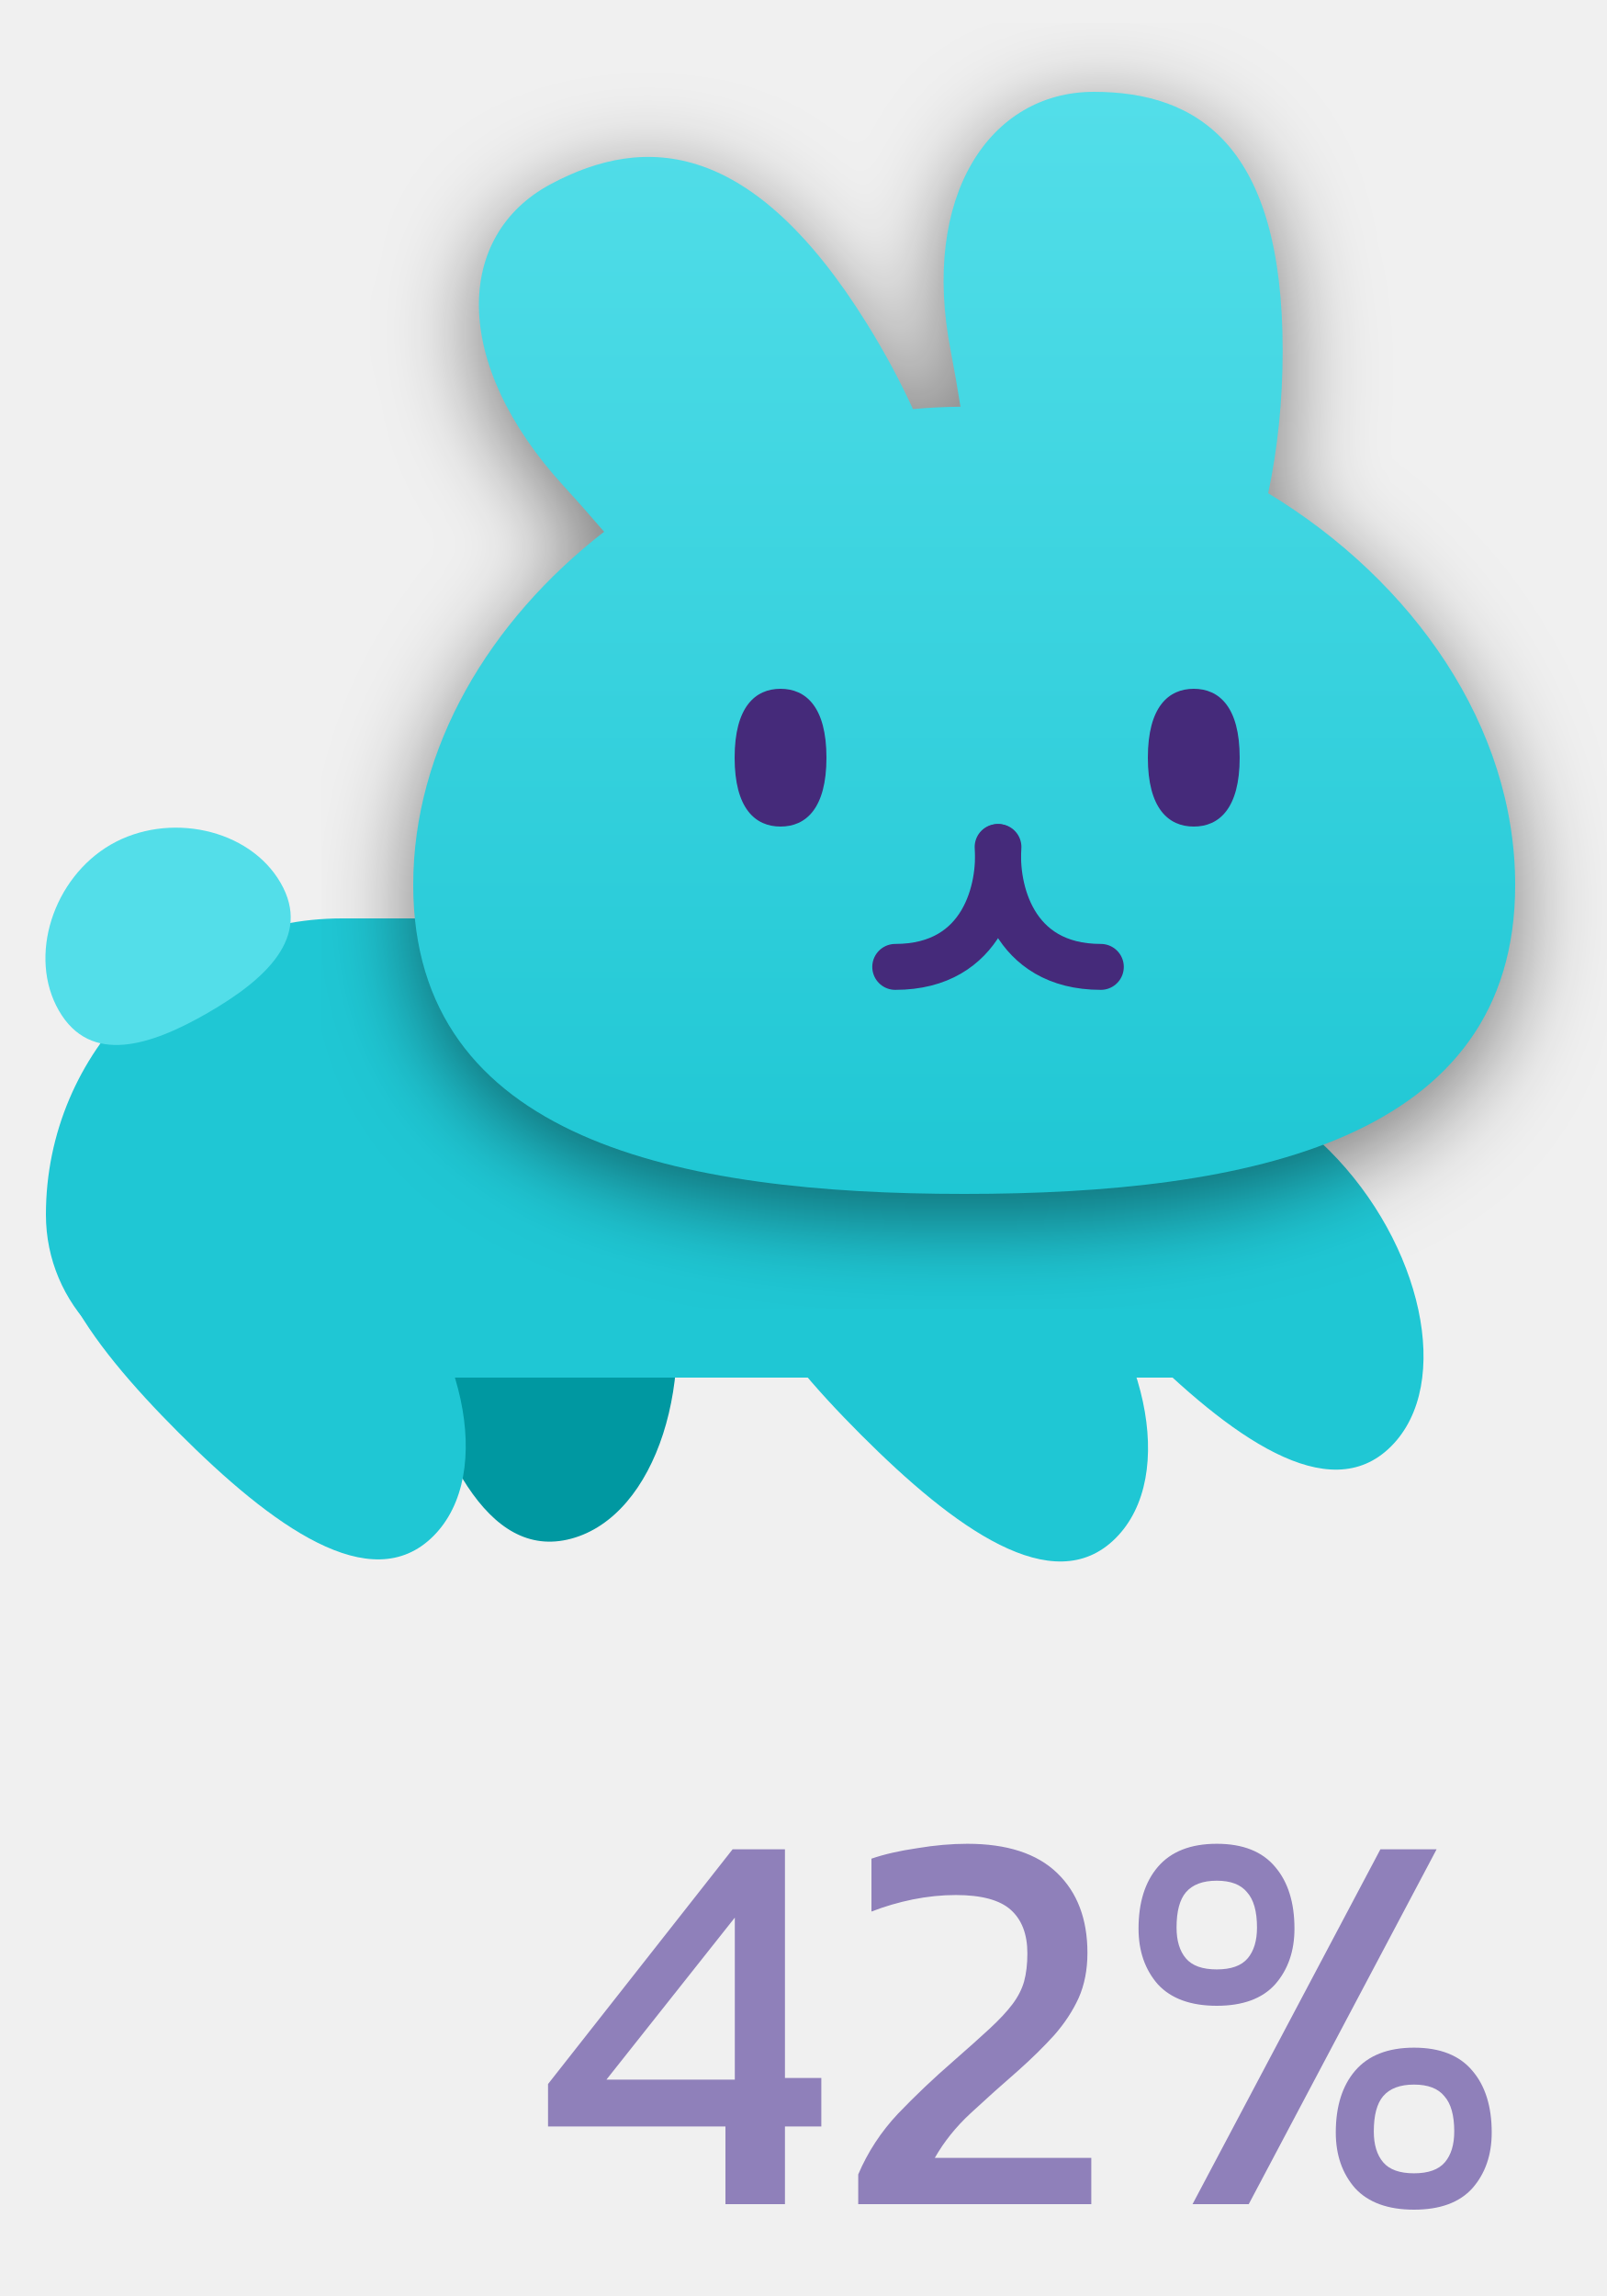
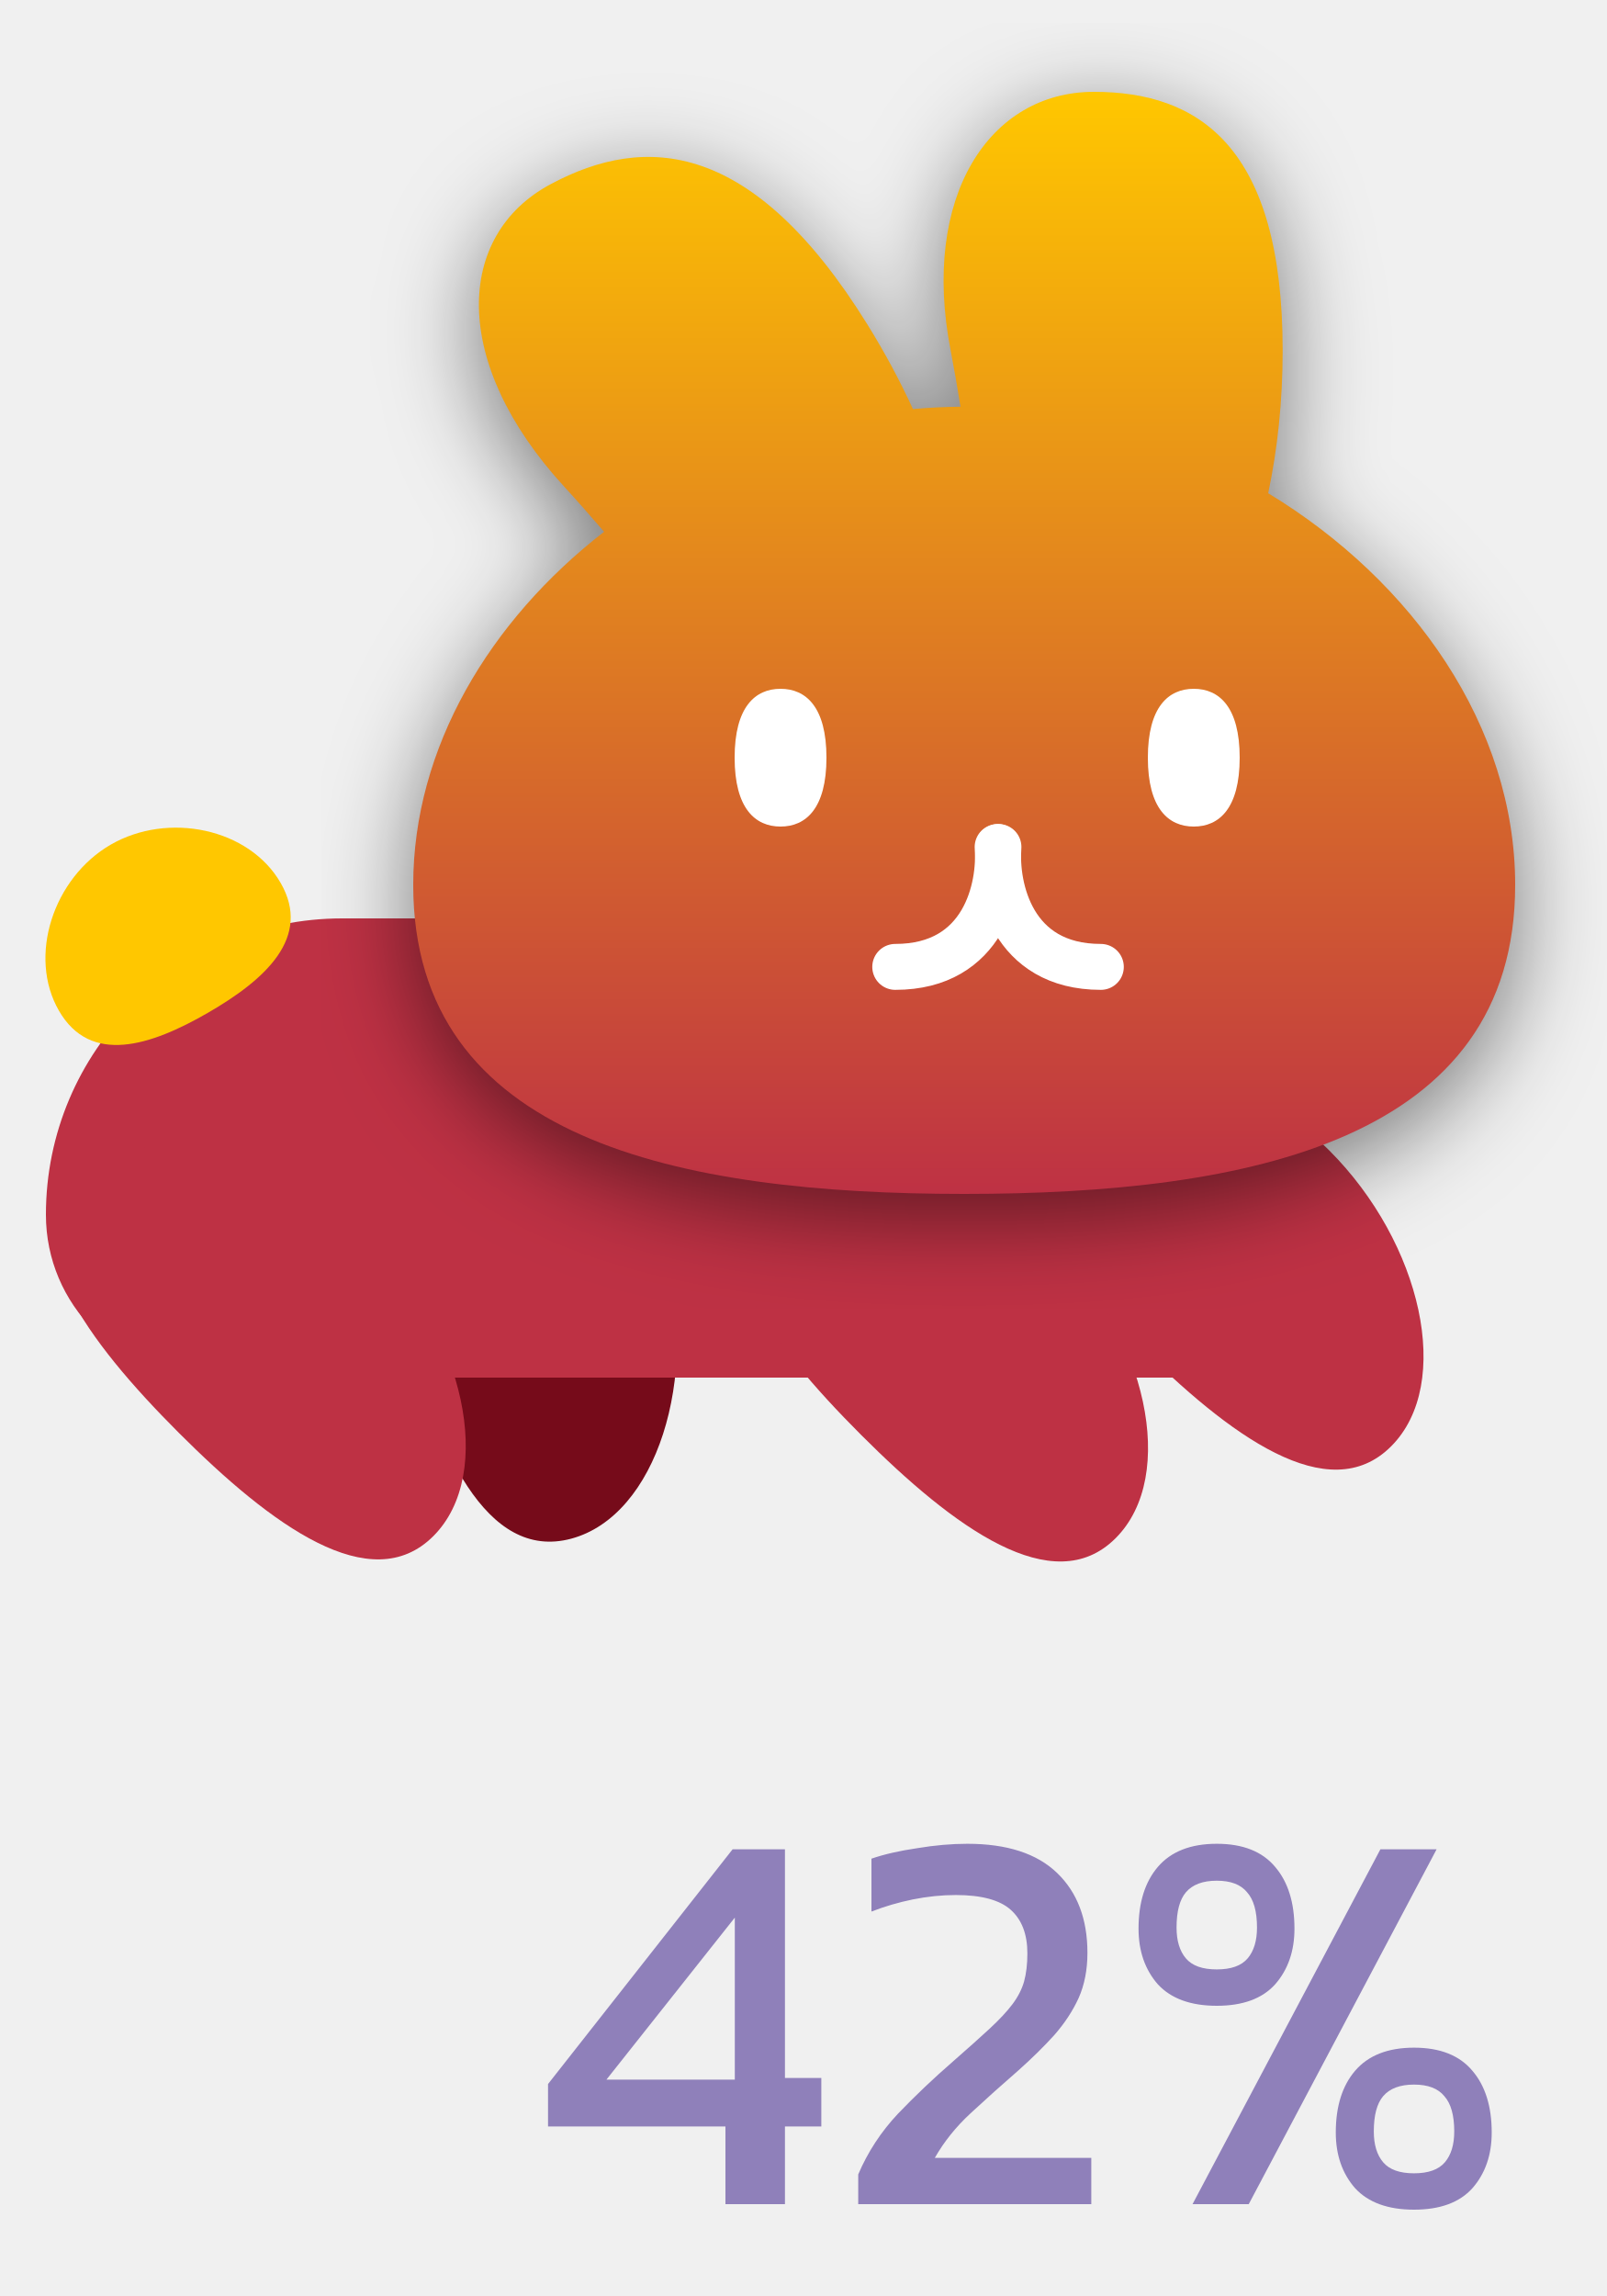
<svg xmlns="http://www.w3.org/2000/svg" width="35" height="50" viewBox="0 0 35 50" fill="none">
-   <path d="M9.588 22.865C7.729 23.363 8.025 26.033 8.764 28.79C9.502 31.546 10.581 34.006 12.44 33.508C14.299 33.01 15.233 30.01 14.495 27.254C13.756 24.498 11.447 22.367 9.588 22.865Z" fill="#0098A1" />
-   <path d="M1 26.452C1 22.889 3.888 20 7.452 20H13V30H4.548C2.589 30 1 28.411 1 26.452Z" fill="#1FC7D4" />
-   <path d="M6.111 19.225C6.797 20.412 5.778 21.334 4.528 22.056C3.278 22.778 1.97 23.199 1.284 22.011C0.599 20.824 1.163 19.115 2.413 18.393C3.663 17.672 5.425 18.037 6.111 19.225Z" fill="#53DEE9" />
-   <path d="M1.647 25.66C0.286 27.021 1.878 29.185 3.895 31.203C5.913 33.221 8.077 34.812 9.438 33.452C10.799 32.091 10.108 29.025 8.091 27.008C6.073 24.99 3.007 24.299 1.647 25.66Z" fill="#1FC7D4" />
-   <rect width="1" height="10" transform="matrix(-1 0 0 1 14 20)" fill="#1FC7D4" />
-   <rect x="9" y="20" width="17" height="10" fill="#1FC7D4" />
-   <path d="M16.507 25.706C15.146 27.067 16.738 29.231 18.756 31.249C20.773 33.267 22.938 34.858 24.298 33.497C25.659 32.137 24.968 29.071 22.951 27.053C20.933 25.036 17.868 24.345 16.507 25.706Z" fill="#1FC7D4" />
-   <path d="M22.507 23.706C21.146 25.067 22.738 27.231 24.756 29.249C26.773 31.267 28.938 32.858 30.298 31.497C31.659 30.137 30.968 27.071 28.951 25.053C26.933 23.036 23.868 22.345 22.507 23.706Z" fill="#1FC7D4" />
+   <path d="M9.588 22.865C7.729 23.363 8.025 26.033 8.764 28.79C9.502 31.546 10.581 34.006 12.44 33.508C14.299 33.01 15.233 30.01 14.495 27.254C13.756 24.498 11.447 22.367 9.588 22.865Z" fill="#760b1a" />
+   <path d="M1 26.452C1 22.889 3.888 20 7.452 20H13V30H4.548C2.589 30 1 28.411 1 26.452Z" fill="#BE3144" />
+   <path d="M6.111 19.225C6.797 20.412 5.778 21.334 4.528 22.056C3.278 22.778 1.97 23.199 1.284 22.011C0.599 20.824 1.163 19.115 2.413 18.393C3.663 17.672 5.425 18.037 6.111 19.225Z" fill="#FFC700" />
+   <path d="M1.647 25.66C0.286 27.021 1.878 29.185 3.895 31.203C5.913 33.221 8.077 34.812 9.438 33.452C10.799 32.091 10.108 29.025 8.091 27.008C6.073 24.99 3.007 24.299 1.647 25.66Z" fill="#BE3144" />
+   <rect width="1" height="10" transform="matrix(-1 0 0 1 14 20)" fill="#BE3144" />
+   <rect x="9" y="20" width="17" height="10" fill="#BE3144" />
+   <path d="M16.507 25.706C15.146 27.067 16.738 29.231 18.756 31.249C20.773 33.267 22.938 34.858 24.298 33.497C25.659 32.137 24.968 29.071 22.951 27.053C20.933 25.036 17.868 24.345 16.507 25.706Z" fill="#BE3144" />
+   <path d="M22.507 23.706C21.146 25.067 22.738 27.231 24.756 29.249C26.773 31.267 28.938 32.858 30.298 31.497C31.659 30.137 30.968 27.071 28.951 25.053C26.933 23.036 23.868 22.345 22.507 23.706Z" fill="#BE3144" />
  <g filter="url(#filter0_d)">
    <path fillRule="evenodd" clipRule="evenodd" d="M20.705 7.634C20.781 8.027 20.852 8.438 20.919 8.857C20.573 8.86 20.227 8.877 19.884 8.909C19.603 8.295 19.269 7.672 18.884 7.053C16.396 3.051 14.062 2.901 11.989 4.013C9.915 5.124 9.811 7.896 12.283 10.592C12.57 10.905 12.863 11.238 13.157 11.58C10.66 13.516 9 16.291 9 19.27C9 24.829 14.785 26 21 26C27.215 26 33 24.829 33 19.27C33 15.828 30.784 12.658 27.621 10.741C27.824 9.785 27.936 8.735 27.936 7.634C27.936 3.172 26.095 2 23.824 2C21.553 2 20.051 4.271 20.705 7.634Z" fill="url(#paint0_linear_bunny_full)" />
  </g>
-   <path d="M21.728 18.445C21.796 19.315 21.445 21.056 19.498 21.056" stroke="#452A7A" stroke-linecap="round" />
-   <path d="M21.746 18.445C21.678 19.315 22.03 21.056 23.976 21.056" stroke="#452A7A" stroke-linecap="round" />
-   <path d="M18 16.5C18 17.605 17.552 18 17 18C16.448 18 16 17.605 16 16.5C16 15.395 16.448 15 17 15C17.552 15 18 15.395 18 16.5Z" fill="#452A7A" />
-   <path d="M27 16.5C27 17.605 26.552 18 26 18C25.448 18 25 17.605 25 16.5C25 15.395 25.448 15 26 15C26.552 15 27 15.395 27 16.5Z" fill="#452A7A" />
+   <path d="M21.728 18.445C21.796 19.315 21.445 21.056 19.498 21.056" stroke="#ffffff" stroke-linecap="round" />
+   <path d="M21.746 18.445C21.678 19.315 22.03 21.056 23.976 21.056" stroke="#ffffff" stroke-linecap="round" />
+   <path d="M18 16.5C18 17.605 17.552 18 17 18C16.448 18 16 17.605 16 16.5C16 15.395 16.448 15 17 15C17.552 15 18 15.395 18 16.5Z" fill="#ffffff" />
+   <path d="M27 16.5C27 17.605 26.552 18 26 18C25.448 18 25 17.605 25 16.5C25 15.395 25.448 15 26 15C26.552 15 27 15.395 27 16.5Z" fill="#ffffff" />
  <path d="M15.8 48V46.308H11.936V45.384L15.956 40.272H17.096V45.252H17.888V46.308H17.096V48H15.8ZM13.208 45.288H16.004V41.76L13.208 45.288ZM18.692 48V47.352C18.9 46.864 19.188 46.424 19.556 46.032C19.932 45.64 20.332 45.26 20.756 44.892C21.076 44.612 21.34 44.376 21.548 44.184C21.764 43.984 21.932 43.804 22.052 43.644C22.172 43.484 22.256 43.32 22.304 43.152C22.352 42.976 22.376 42.772 22.376 42.54C22.376 42.124 22.256 41.808 22.016 41.592C21.776 41.376 21.376 41.268 20.816 41.268C20.512 41.268 20.2 41.3 19.88 41.364C19.568 41.428 19.268 41.516 18.98 41.628V40.476C19.26 40.38 19.592 40.304 19.976 40.248C20.36 40.184 20.724 40.152 21.068 40.152C21.932 40.152 22.584 40.364 23.024 40.788C23.464 41.212 23.684 41.792 23.684 42.528C23.684 42.896 23.62 43.224 23.492 43.512C23.364 43.792 23.188 44.06 22.964 44.316C22.74 44.564 22.48 44.82 22.184 45.084C21.816 45.404 21.468 45.716 21.14 46.02C20.82 46.316 20.56 46.64 20.36 46.992H23.768V48H18.692ZM26.501 43.68C25.933 43.68 25.505 43.524 25.217 43.212C24.937 42.892 24.797 42.488 24.797 42C24.797 41.432 24.937 40.984 25.217 40.656C25.505 40.32 25.933 40.152 26.501 40.152C27.069 40.152 27.493 40.32 27.773 40.656C28.053 40.984 28.193 41.432 28.193 42C28.193 42.488 28.053 42.892 27.773 43.212C27.493 43.524 27.069 43.68 26.501 43.68ZM25.973 48L30.065 40.272H31.289L27.197 48H25.973ZM26.501 42.888C26.813 42.888 27.037 42.808 27.173 42.648C27.309 42.488 27.377 42.264 27.377 41.976C27.377 41.624 27.305 41.368 27.161 41.208C27.025 41.04 26.805 40.956 26.501 40.956C26.197 40.956 25.973 41.04 25.829 41.208C25.693 41.368 25.625 41.624 25.625 41.976C25.625 42.264 25.693 42.488 25.829 42.648C25.965 42.808 26.189 42.888 26.501 42.888ZM30.797 48.12C30.229 48.12 29.801 47.964 29.513 47.652C29.233 47.332 29.093 46.928 29.093 46.44C29.093 45.872 29.233 45.424 29.513 45.096C29.801 44.76 30.229 44.592 30.797 44.592C31.365 44.592 31.789 44.76 32.069 45.096C32.349 45.424 32.489 45.872 32.489 46.44C32.489 46.928 32.349 47.332 32.069 47.652C31.789 47.964 31.365 48.12 30.797 48.12ZM30.797 47.328C31.109 47.328 31.333 47.248 31.469 47.088C31.605 46.928 31.673 46.704 31.673 46.416C31.673 46.064 31.601 45.808 31.457 45.648C31.321 45.48 31.101 45.396 30.797 45.396C30.493 45.396 30.269 45.48 30.125 45.648C29.989 45.808 29.921 46.064 29.921 46.416C29.921 46.704 29.989 46.928 30.125 47.088C30.261 47.248 30.485 47.328 30.797 47.328Z" fill="#8F80BA" />
  <defs>
    <filter id="filter0_d" x="7" y="0.5" width="28" height="28" filterUnits="userSpaceOnUse" color-interpolation-filters="sRGB">
      <feFlood flood-opacity="0" result="BackgroundImageFix" />
      <feColorMatrix in="SourceAlpha" type="matrix" values="0 0 0 0 0 0 0 0 0 0 0 0 0 0 0 0 0 0 127 0" />
      <feOffset dy="0.5" />
      <feGaussianBlur stdDeviation="1" />
      <feColorMatrix type="matrix" values="0 0 0 0 0 0 0 0 0 0 0 0 0 0 0 0 0 0 0.5 0" />
      <feBlend mode="normal" in2="BackgroundImageFix" result="effect1_dropShadow" />
      <feBlend mode="normal" in="SourceGraphic" in2="effect1_dropShadow" result="shape" />
    </filter>
    <linearGradient id="paint0_linear_bunny_full" x1="21" y1="2" x2="21" y2="26" gradientUnits="userSpaceOnUse">
-       <stop stop-color="#53DEE9" />
-       <stop offset="1" stop-color="#1FC7D4" />
+       <stop stop-color="#FFC700" />
+       <stop offset="1" stop-color="#BE3144" />
    </linearGradient>
  </defs>
</svg>
